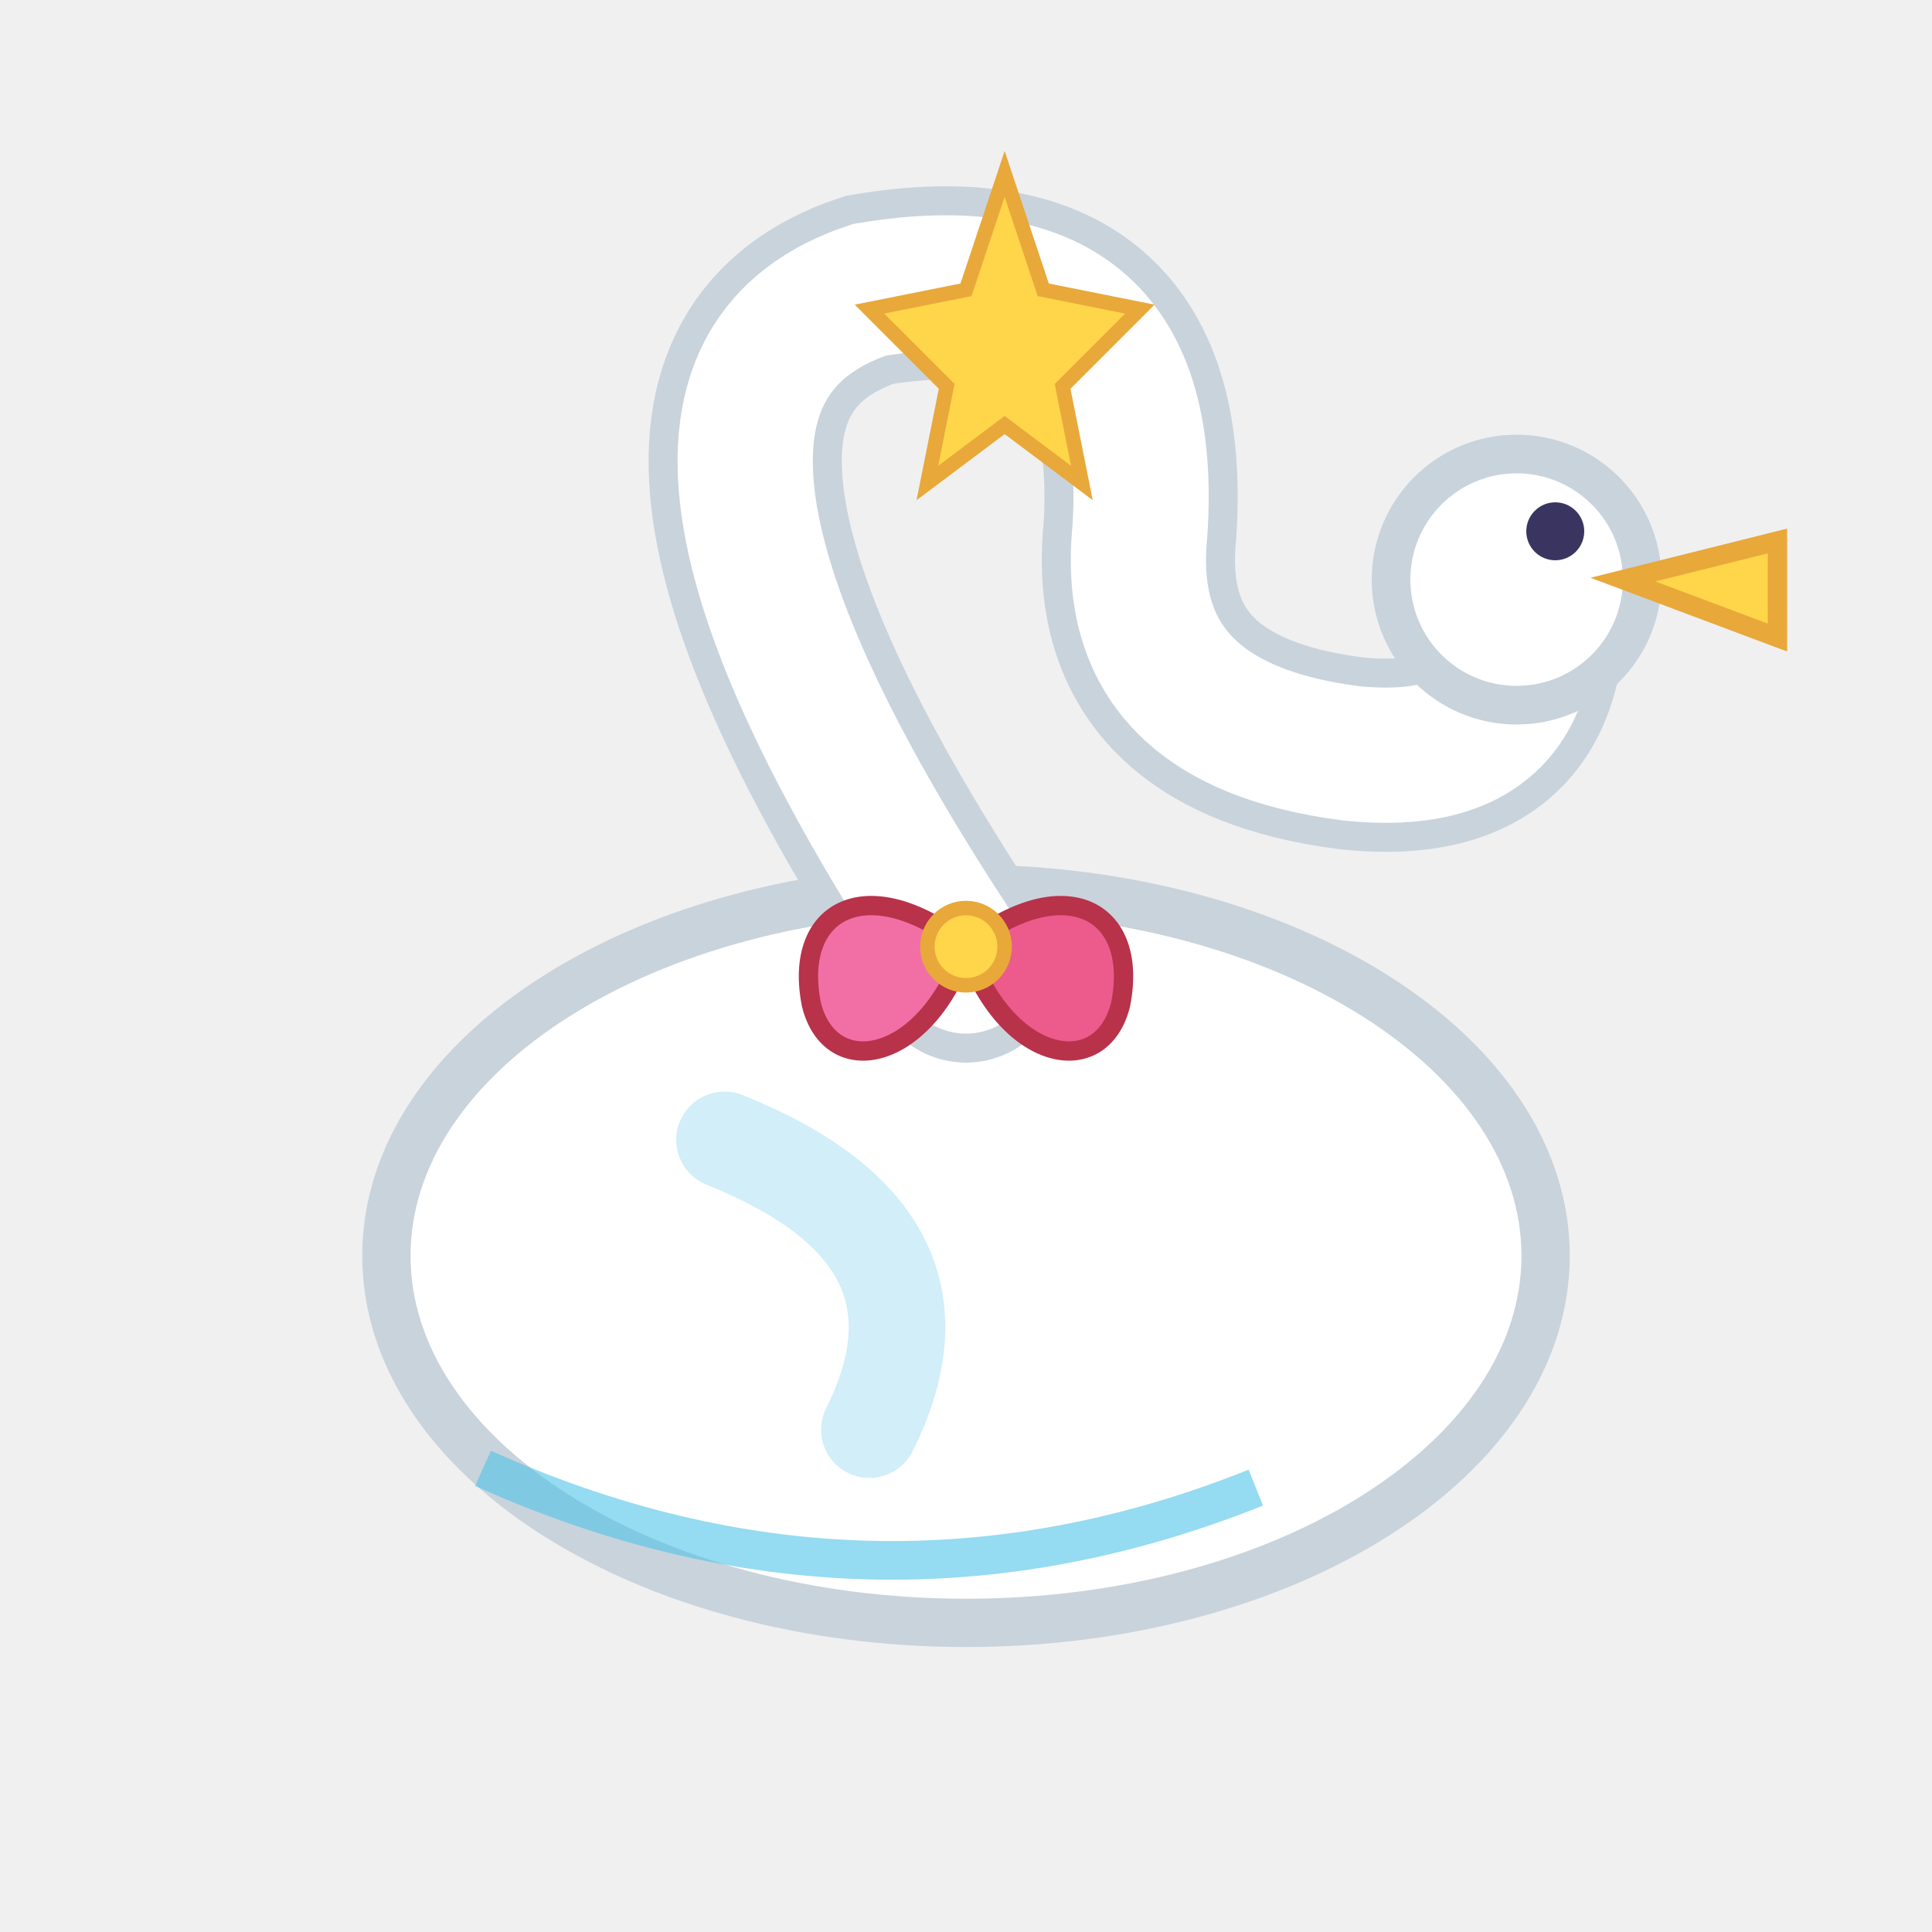
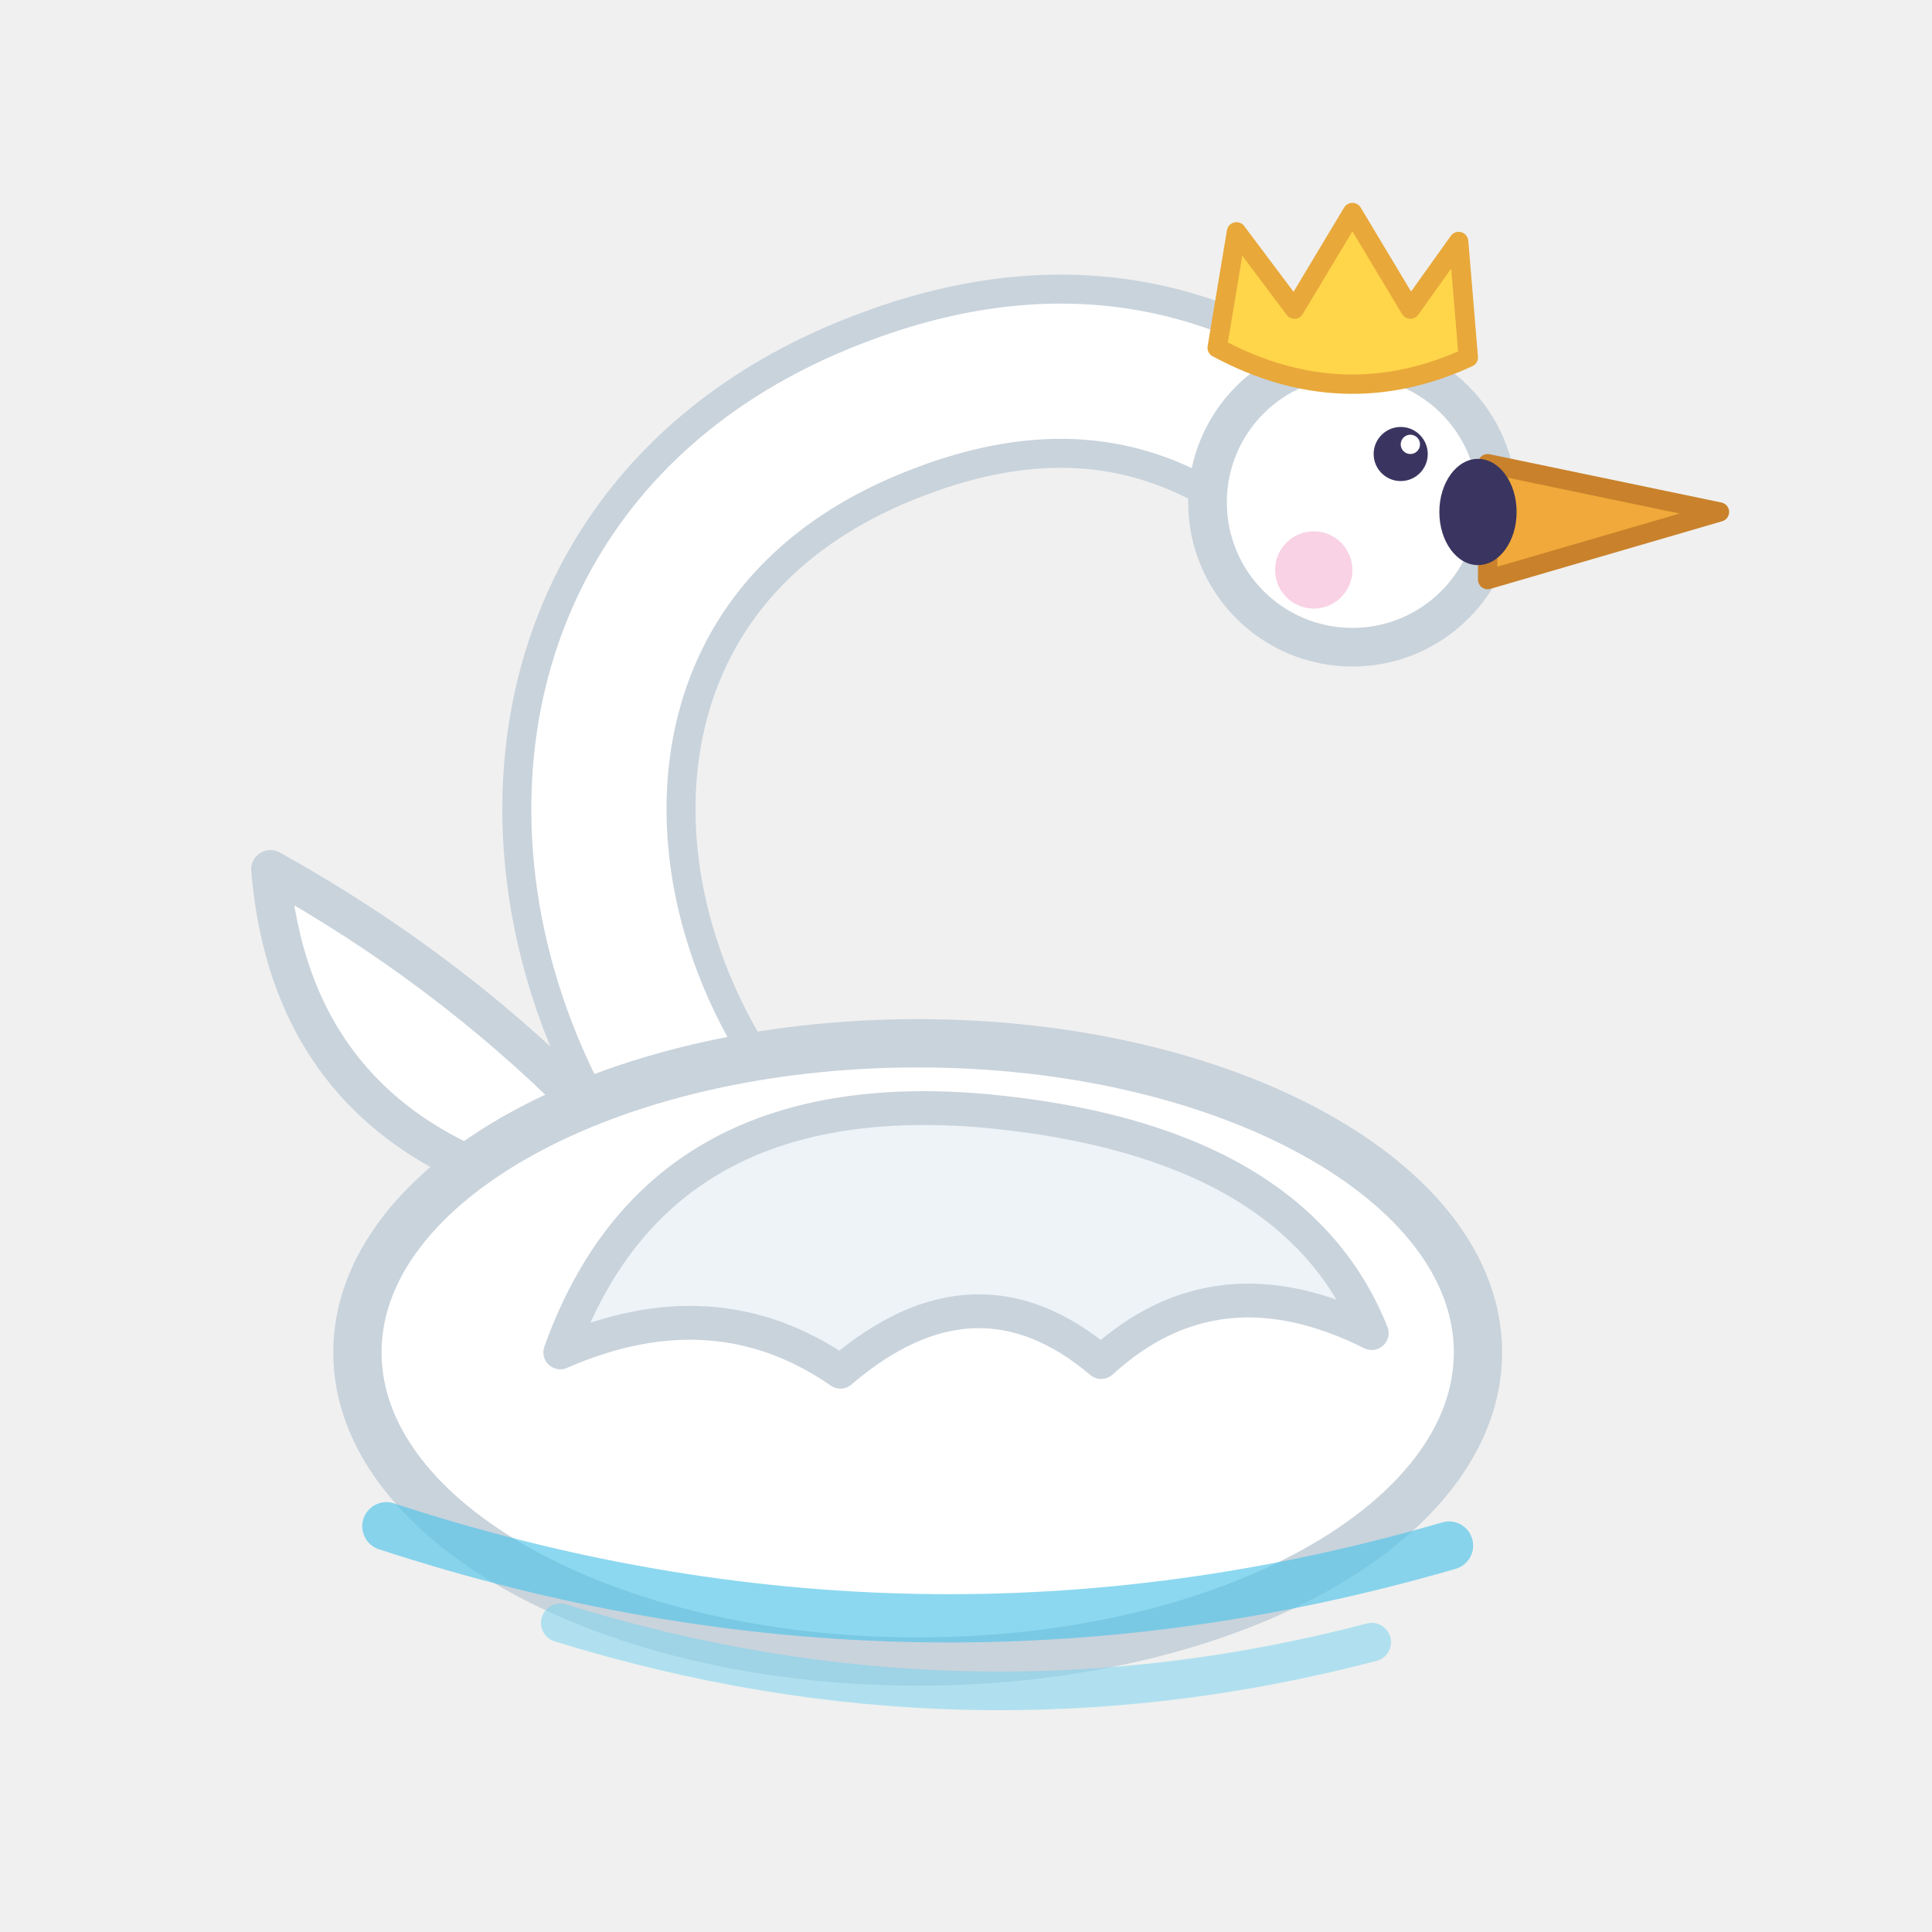
<svg xmlns="http://www.w3.org/2000/svg" viewBox="0 0 200 200">
-   <ellipse cx="100" cy="130" rx="60" ry="38" fill="#FFFFFF" stroke="#C9D3DC" stroke-width="5" />
-   <path d="M75 118 Q100 128 90 148" fill="none" stroke="#BEE7F7" stroke-width="10" stroke-linecap="round" opacity="0.7" />
-   <path d="M100 100 Q60 40 90 30 Q120 25 118 55 Q116 75 140 78 Q160 80 158 60" fill="none" stroke="#C9D3DC" stroke-width="20" stroke-linecap="round" />
-   <path d="M100 100 Q60 40 90 30 Q120 25 118 55 Q116 75 140 78 Q160 80 158 60" fill="none" stroke="#FFFFFF" stroke-width="14" stroke-linecap="round" />
-   <circle cx="157" cy="60" r="13" fill="#FFFFFF" stroke="#C9D3DC" stroke-width="4" />
-   <path d="M168 60 L184 56 L184 66 Z" fill="#FFD54A" stroke="#E8A83A" stroke-width="2" />
-   <circle cx="161" cy="55" r="3" fill="#3A3560" />
-   <path d="M100 30 L104 18 L108 30 L118 32 L110 40 L112 50 L104 44 L96 50 L98 40 L90 32 Z" fill="#FFD54A" stroke="#E8A83A" stroke-width="1.5" />
-   <path d="M100 98 C90 90 82 94 84 104 C86 112 96 110 100 98 Z" fill="#F26FA6" stroke="#B8324A" stroke-width="2" />
-   <path d="M100 98 C110 90 118 94 116 104 C114 112 104 110 100 98 Z" fill="#EC5B8C" stroke="#B8324A" stroke-width="2" />
-   <circle cx="100" cy="98" r="4" fill="#FFD54A" stroke="#E8A83A" stroke-width="1.5" />
-   <path d="M50 152 Q90 170 130 154" fill="none" stroke="#4FC3E8" stroke-width="4" opacity="0.6" />
+   <path d="M52 122 Q30 114 28 90 Q46 100 60 114 Z" fill="#FFFFFF" stroke="#C9D3DC" stroke-width="4" stroke-linejoin="round" />
+   <path d="M86 130 C56 108 50 58 92 42 Q118 32 138 50" fill="none" stroke="#C9D3DC" stroke-width="20" stroke-linecap="round" />
+   <path d="M86 130 C56 108 50 58 92 42 Q118 32 138 50" fill="none" stroke="#FFFFFF" stroke-width="14" stroke-linecap="round" />
+   <ellipse cx="95" cy="140" rx="58" ry="32" fill="#FFFFFF" stroke="#C9D3DC" stroke-width="5" />
+   <path d="M58 140 Q68 112 102 115 Q134 118 142 138 Q126 130 114 141 Q101 130 87 142 Q74 133 58 140 Z" fill="#EDF3F7" stroke="#C9D3DC" stroke-width="3.5" stroke-linejoin="round" />
+   <circle cx="140" cy="52" r="15" fill="#FFFFFF" stroke="#C9D3DC" stroke-width="4" />
+   <path d="M154 48 L178 53 L154 60 Z" fill="#F0A93A" stroke="#C9822B" stroke-width="2" stroke-linejoin="round" />
+   <ellipse cx="153" cy="53" rx="4" ry="5.5" fill="#3A3560" />
+   <circle cx="145" cy="47" r="2.8" fill="#3A3560" />
+   <circle cx="146" cy="46" r="1" fill="#FFFFFF" />
+   <circle cx="136" cy="59" r="4" fill="#F8C7DE" opacity="0.8" />
+   <path d="M126 36 L128 24 L134 32 L140 22 L146 32 L151 25 L152 37 Q139 43 126 36 Z" fill="#FFD54A" stroke="#E8A83A" stroke-width="2" stroke-linejoin="round" />
+   <path d="M40 158 Q95 176 150 160" fill="none" stroke="#4FC3E8" stroke-width="5" stroke-linecap="round" opacity="0.65" />
+   <path d="M58 168 Q100 181 142 170" fill="none" stroke="#7CD4EE" stroke-width="4" stroke-linecap="round" opacity="0.55" />
</svg>
